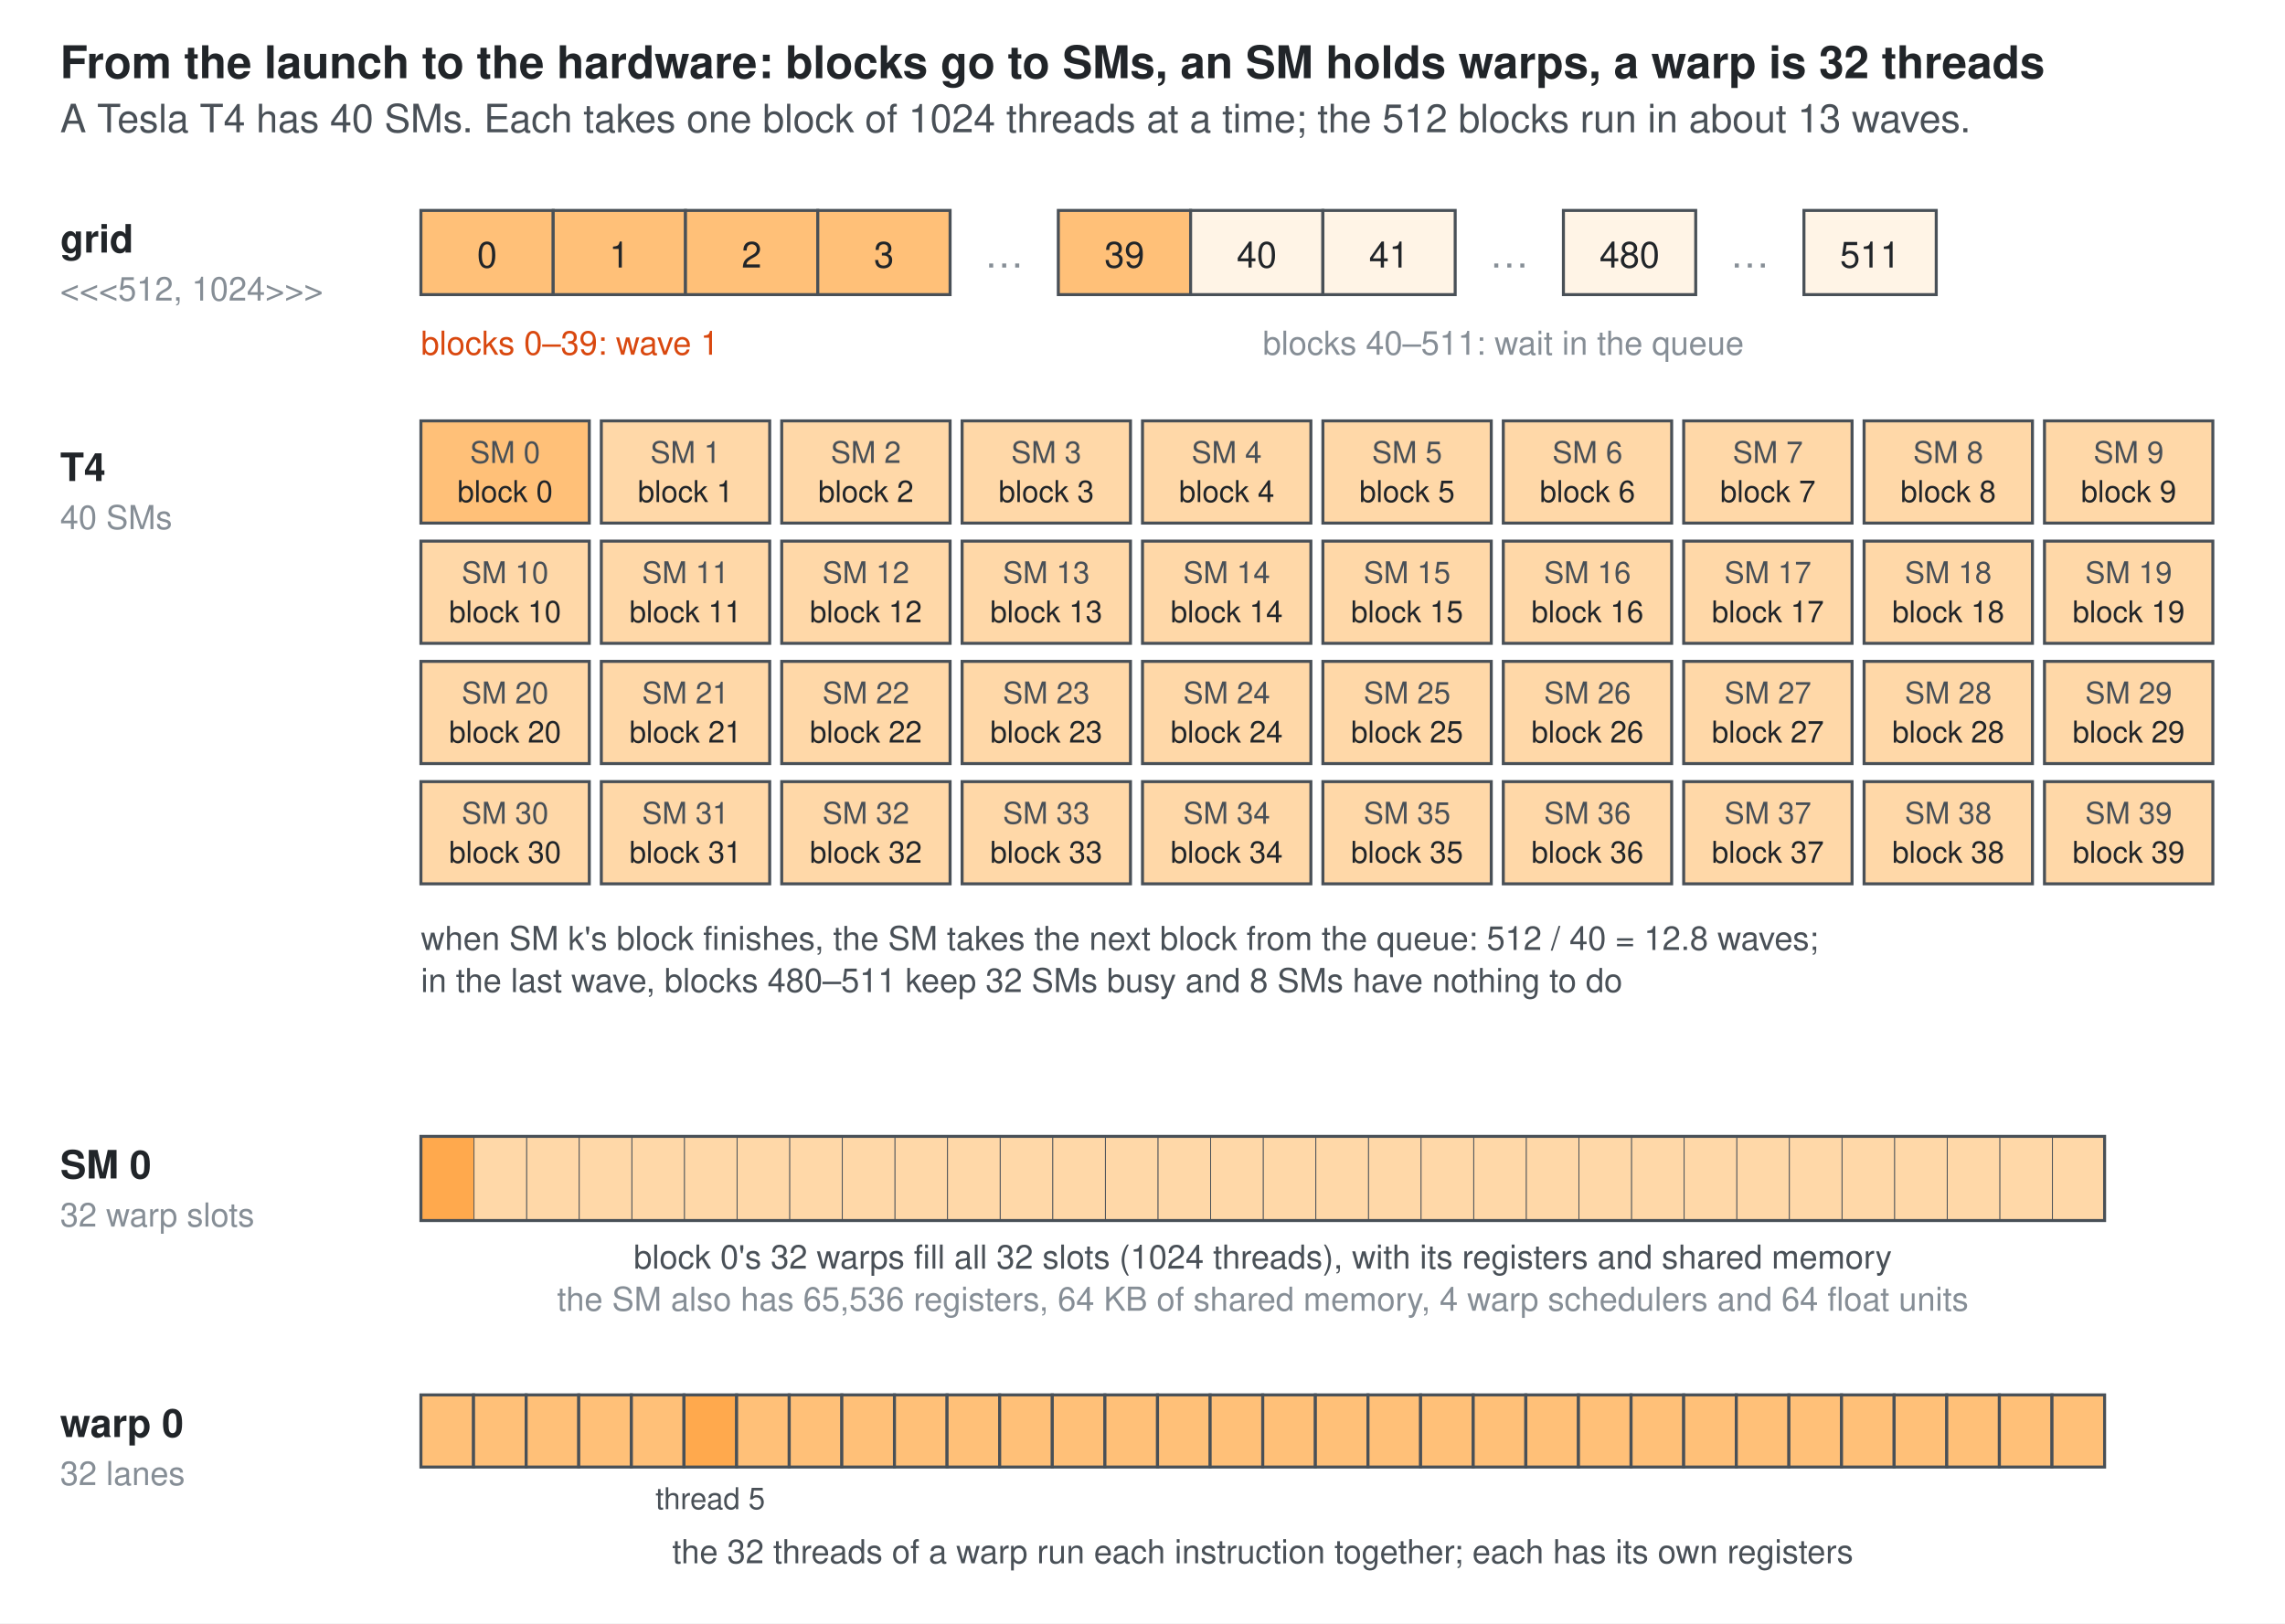
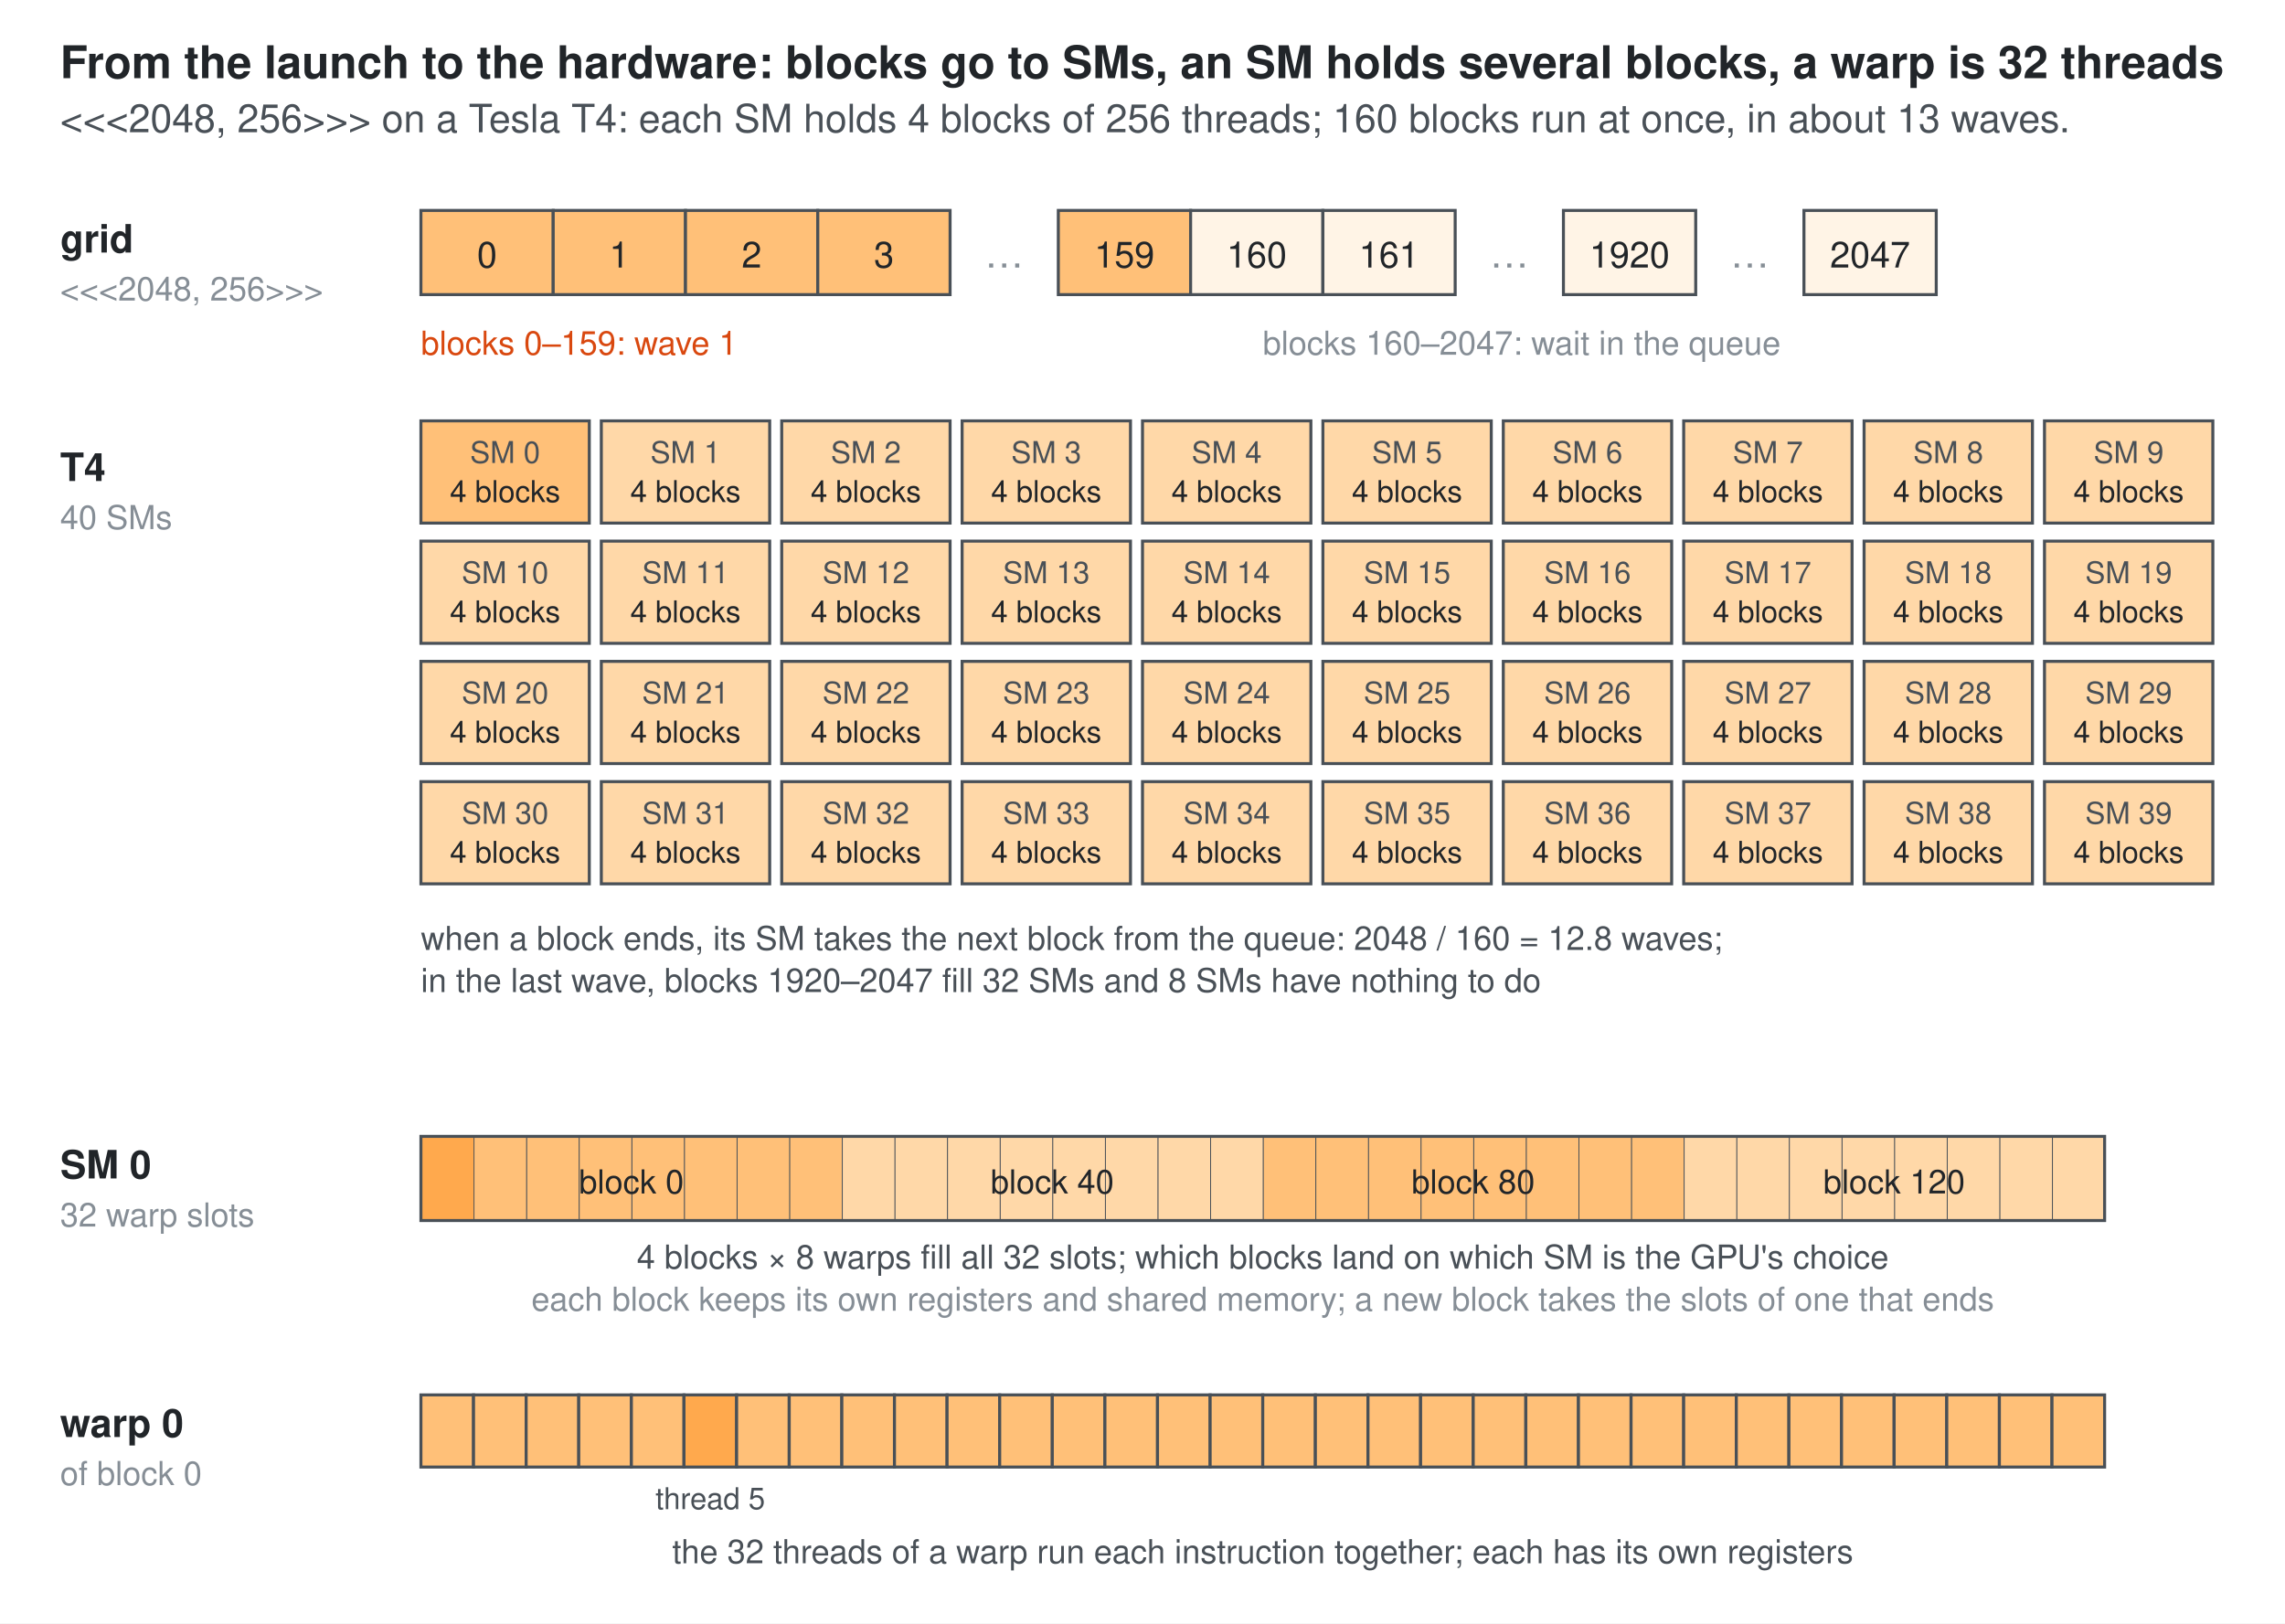
<svg xmlns="http://www.w3.org/2000/svg" viewBox="0 0 760 540" font-family="-apple-system, 'Segoe UI', Helvetica, Arial, sans-serif" font-size="13">
  <defs>
    <marker id="arrow" viewBox="0 0 10 10" refX="9" refY="5" markerWidth="7" markerHeight="7" orient="auto-start-reverse">
      <path d="M 0 0 L 10 5 L 0 10 z" fill="#495057" />
    </marker>
  </defs>
  <rect width="760" height="540" fill="#ffffff" />
-   <text x="20" y="26" font-size="15" font-weight="600" fill="#212529">From the launch to the hardware: blocks go to SMs, an SM holds warps, a warp is 32 threads</text>
-   <text x="20" y="44" fill="#495057">A Tesla T4 has 40 SMs. Each takes one block of 1024 threads at a time; the 512 blocks run in about 13 waves.</text>
+   <text x="20" y="26" font-size="15" font-weight="600" fill="#212529">From the launch to the hardware: blocks go to SMs, an SM holds several blocks, a warp is 32 threads</text>
+   <text x="20" y="44" fill="#495057">&lt;&lt;&lt;2048, 256&gt;&gt;&gt; on a Tesla T4: each SM holds 4 blocks of 256 threads; 160 blocks run at once, in about 13 waves.</text>
  <text x="20" y="84" font-weight="600" fill="#212529">grid</text>
-   <text x="20" y="100" font-size="11" fill="#868e96">&lt;&lt;&lt;512, 1024&gt;&gt;&gt;</text>
+   <text x="20" y="100" font-size="11" fill="#868e96">&lt;&lt;&lt;2048, 256&gt;&gt;&gt;</text>
  <rect x="140" y="70" width="44" height="28" fill="#ffc078" stroke="#495057" />
  <text x="162" y="89" font-size="12" text-anchor="middle" fill="#212529">0</text>
  <rect x="184" y="70" width="44" height="28" fill="#ffc078" stroke="#495057" />
  <text x="206" y="89" font-size="12" text-anchor="middle" fill="#212529">1</text>
  <rect x="228" y="70" width="44" height="28" fill="#ffc078" stroke="#495057" />
  <text x="250" y="89" font-size="12" text-anchor="middle" fill="#212529">2</text>
  <rect x="272" y="70" width="44" height="28" fill="#ffc078" stroke="#495057" />
  <text x="294" y="89" font-size="12" text-anchor="middle" fill="#212529">3</text>
  <text x="334" y="89" text-anchor="middle" fill="#868e96">…</text>
  <rect x="352" y="70" width="44" height="28" fill="#ffc078" stroke="#495057" />
-   <text x="374" y="89" font-size="12" text-anchor="middle" fill="#212529">39</text>
+   <text x="374" y="89" font-size="12" text-anchor="middle" fill="#212529">159</text>
  <rect x="396" y="70" width="44" height="28" fill="#fff4e6" stroke="#495057" />
-   <text x="418" y="89" font-size="12" text-anchor="middle" fill="#212529">40</text>
+   <text x="418" y="89" font-size="12" text-anchor="middle" fill="#212529">160</text>
  <rect x="440" y="70" width="44" height="28" fill="#fff4e6" stroke="#495057" />
-   <text x="462" y="89" font-size="12" text-anchor="middle" fill="#212529">41</text>
+   <text x="462" y="89" font-size="12" text-anchor="middle" fill="#212529">161</text>
  <text x="502" y="89" text-anchor="middle" fill="#868e96">…</text>
  <rect x="520" y="70" width="44" height="28" fill="#fff4e6" stroke="#495057" />
-   <text x="542" y="89" font-size="12" text-anchor="middle" fill="#212529">480</text>
+   <text x="542" y="89" font-size="12" text-anchor="middle" fill="#212529">1920</text>
  <text x="582" y="89" text-anchor="middle" fill="#868e96">…</text>
  <rect x="600" y="70" width="44" height="28" fill="#fff4e6" stroke="#495057" />
-   <text x="622" y="89" font-size="12" text-anchor="middle" fill="#212529">511</text>
-   <text x="140" y="118" font-size="11" fill="#d9480f">blocks 0–39: wave 1</text>
-   <text x="420" y="118" font-size="11" fill="#868e96">blocks 40–511: wait in the queue</text>
+   <text x="622" y="89" font-size="12" text-anchor="middle" fill="#212529">2047</text>
+   <text x="140" y="118" font-size="11" fill="#d9480f">blocks 0–159: wave 1</text>
+   <text x="420" y="118" font-size="11" fill="#868e96">blocks 160–2047: wait in the queue</text>
  <text x="20" y="160" font-weight="600" fill="#212529">T4</text>
  <text x="20" y="176" font-size="11" fill="#868e96">40 SMs</text>
  <rect x="140" y="140" width="56" height="34" fill="#ffc078" stroke="#495057" />
  <text x="168" y="154" font-size="10" text-anchor="middle" fill="#495057">SM 0</text>
-   <text x="168" y="167" font-size="10" text-anchor="middle" fill="#212529">block 0</text>
+   <text x="168" y="167" font-size="10" text-anchor="middle" fill="#212529">4 blocks</text>
  <rect x="200" y="140" width="56" height="34" fill="#ffd8a8" stroke="#495057" />
  <text x="228" y="154" font-size="10" text-anchor="middle" fill="#495057">SM 1</text>
-   <text x="228" y="167" font-size="10" text-anchor="middle" fill="#212529">block 1</text>
+   <text x="228" y="167" font-size="10" text-anchor="middle" fill="#212529">4 blocks</text>
  <rect x="260" y="140" width="56" height="34" fill="#ffd8a8" stroke="#495057" />
  <text x="288" y="154" font-size="10" text-anchor="middle" fill="#495057">SM 2</text>
-   <text x="288" y="167" font-size="10" text-anchor="middle" fill="#212529">block 2</text>
+   <text x="288" y="167" font-size="10" text-anchor="middle" fill="#212529">4 blocks</text>
  <rect x="320" y="140" width="56" height="34" fill="#ffd8a8" stroke="#495057" />
  <text x="348" y="154" font-size="10" text-anchor="middle" fill="#495057">SM 3</text>
-   <text x="348" y="167" font-size="10" text-anchor="middle" fill="#212529">block 3</text>
+   <text x="348" y="167" font-size="10" text-anchor="middle" fill="#212529">4 blocks</text>
  <rect x="380" y="140" width="56" height="34" fill="#ffd8a8" stroke="#495057" />
  <text x="408" y="154" font-size="10" text-anchor="middle" fill="#495057">SM 4</text>
-   <text x="408" y="167" font-size="10" text-anchor="middle" fill="#212529">block 4</text>
+   <text x="408" y="167" font-size="10" text-anchor="middle" fill="#212529">4 blocks</text>
  <rect x="440" y="140" width="56" height="34" fill="#ffd8a8" stroke="#495057" />
  <text x="468" y="154" font-size="10" text-anchor="middle" fill="#495057">SM 5</text>
-   <text x="468" y="167" font-size="10" text-anchor="middle" fill="#212529">block 5</text>
+   <text x="468" y="167" font-size="10" text-anchor="middle" fill="#212529">4 blocks</text>
  <rect x="500" y="140" width="56" height="34" fill="#ffd8a8" stroke="#495057" />
  <text x="528" y="154" font-size="10" text-anchor="middle" fill="#495057">SM 6</text>
-   <text x="528" y="167" font-size="10" text-anchor="middle" fill="#212529">block 6</text>
+   <text x="528" y="167" font-size="10" text-anchor="middle" fill="#212529">4 blocks</text>
  <rect x="560" y="140" width="56" height="34" fill="#ffd8a8" stroke="#495057" />
  <text x="588" y="154" font-size="10" text-anchor="middle" fill="#495057">SM 7</text>
-   <text x="588" y="167" font-size="10" text-anchor="middle" fill="#212529">block 7</text>
+   <text x="588" y="167" font-size="10" text-anchor="middle" fill="#212529">4 blocks</text>
  <rect x="620" y="140" width="56" height="34" fill="#ffd8a8" stroke="#495057" />
  <text x="648" y="154" font-size="10" text-anchor="middle" fill="#495057">SM 8</text>
-   <text x="648" y="167" font-size="10" text-anchor="middle" fill="#212529">block 8</text>
+   <text x="648" y="167" font-size="10" text-anchor="middle" fill="#212529">4 blocks</text>
  <rect x="680" y="140" width="56" height="34" fill="#ffd8a8" stroke="#495057" />
  <text x="708" y="154" font-size="10" text-anchor="middle" fill="#495057">SM 9</text>
-   <text x="708" y="167" font-size="10" text-anchor="middle" fill="#212529">block 9</text>
+   <text x="708" y="167" font-size="10" text-anchor="middle" fill="#212529">4 blocks</text>
  <rect x="140" y="180" width="56" height="34" fill="#ffd8a8" stroke="#495057" />
  <text x="168" y="194" font-size="10" text-anchor="middle" fill="#495057">SM 10</text>
-   <text x="168" y="207" font-size="10" text-anchor="middle" fill="#212529">block 10</text>
+   <text x="168" y="207" font-size="10" text-anchor="middle" fill="#212529">4 blocks</text>
  <rect x="200" y="180" width="56" height="34" fill="#ffd8a8" stroke="#495057" />
  <text x="228" y="194" font-size="10" text-anchor="middle" fill="#495057">SM 11</text>
-   <text x="228" y="207" font-size="10" text-anchor="middle" fill="#212529">block 11</text>
+   <text x="228" y="207" font-size="10" text-anchor="middle" fill="#212529">4 blocks</text>
  <rect x="260" y="180" width="56" height="34" fill="#ffd8a8" stroke="#495057" />
  <text x="288" y="194" font-size="10" text-anchor="middle" fill="#495057">SM 12</text>
-   <text x="288" y="207" font-size="10" text-anchor="middle" fill="#212529">block 12</text>
+   <text x="288" y="207" font-size="10" text-anchor="middle" fill="#212529">4 blocks</text>
  <rect x="320" y="180" width="56" height="34" fill="#ffd8a8" stroke="#495057" />
  <text x="348" y="194" font-size="10" text-anchor="middle" fill="#495057">SM 13</text>
-   <text x="348" y="207" font-size="10" text-anchor="middle" fill="#212529">block 13</text>
+   <text x="348" y="207" font-size="10" text-anchor="middle" fill="#212529">4 blocks</text>
  <rect x="380" y="180" width="56" height="34" fill="#ffd8a8" stroke="#495057" />
  <text x="408" y="194" font-size="10" text-anchor="middle" fill="#495057">SM 14</text>
-   <text x="408" y="207" font-size="10" text-anchor="middle" fill="#212529">block 14</text>
+   <text x="408" y="207" font-size="10" text-anchor="middle" fill="#212529">4 blocks</text>
  <rect x="440" y="180" width="56" height="34" fill="#ffd8a8" stroke="#495057" />
  <text x="468" y="194" font-size="10" text-anchor="middle" fill="#495057">SM 15</text>
-   <text x="468" y="207" font-size="10" text-anchor="middle" fill="#212529">block 15</text>
+   <text x="468" y="207" font-size="10" text-anchor="middle" fill="#212529">4 blocks</text>
  <rect x="500" y="180" width="56" height="34" fill="#ffd8a8" stroke="#495057" />
  <text x="528" y="194" font-size="10" text-anchor="middle" fill="#495057">SM 16</text>
-   <text x="528" y="207" font-size="10" text-anchor="middle" fill="#212529">block 16</text>
+   <text x="528" y="207" font-size="10" text-anchor="middle" fill="#212529">4 blocks</text>
  <rect x="560" y="180" width="56" height="34" fill="#ffd8a8" stroke="#495057" />
  <text x="588" y="194" font-size="10" text-anchor="middle" fill="#495057">SM 17</text>
-   <text x="588" y="207" font-size="10" text-anchor="middle" fill="#212529">block 17</text>
+   <text x="588" y="207" font-size="10" text-anchor="middle" fill="#212529">4 blocks</text>
  <rect x="620" y="180" width="56" height="34" fill="#ffd8a8" stroke="#495057" />
  <text x="648" y="194" font-size="10" text-anchor="middle" fill="#495057">SM 18</text>
-   <text x="648" y="207" font-size="10" text-anchor="middle" fill="#212529">block 18</text>
+   <text x="648" y="207" font-size="10" text-anchor="middle" fill="#212529">4 blocks</text>
  <rect x="680" y="180" width="56" height="34" fill="#ffd8a8" stroke="#495057" />
  <text x="708" y="194" font-size="10" text-anchor="middle" fill="#495057">SM 19</text>
-   <text x="708" y="207" font-size="10" text-anchor="middle" fill="#212529">block 19</text>
+   <text x="708" y="207" font-size="10" text-anchor="middle" fill="#212529">4 blocks</text>
  <rect x="140" y="220" width="56" height="34" fill="#ffd8a8" stroke="#495057" />
  <text x="168" y="234" font-size="10" text-anchor="middle" fill="#495057">SM 20</text>
-   <text x="168" y="247" font-size="10" text-anchor="middle" fill="#212529">block 20</text>
+   <text x="168" y="247" font-size="10" text-anchor="middle" fill="#212529">4 blocks</text>
  <rect x="200" y="220" width="56" height="34" fill="#ffd8a8" stroke="#495057" />
  <text x="228" y="234" font-size="10" text-anchor="middle" fill="#495057">SM 21</text>
-   <text x="228" y="247" font-size="10" text-anchor="middle" fill="#212529">block 21</text>
+   <text x="228" y="247" font-size="10" text-anchor="middle" fill="#212529">4 blocks</text>
  <rect x="260" y="220" width="56" height="34" fill="#ffd8a8" stroke="#495057" />
  <text x="288" y="234" font-size="10" text-anchor="middle" fill="#495057">SM 22</text>
-   <text x="288" y="247" font-size="10" text-anchor="middle" fill="#212529">block 22</text>
+   <text x="288" y="247" font-size="10" text-anchor="middle" fill="#212529">4 blocks</text>
  <rect x="320" y="220" width="56" height="34" fill="#ffd8a8" stroke="#495057" />
  <text x="348" y="234" font-size="10" text-anchor="middle" fill="#495057">SM 23</text>
-   <text x="348" y="247" font-size="10" text-anchor="middle" fill="#212529">block 23</text>
+   <text x="348" y="247" font-size="10" text-anchor="middle" fill="#212529">4 blocks</text>
  <rect x="380" y="220" width="56" height="34" fill="#ffd8a8" stroke="#495057" />
  <text x="408" y="234" font-size="10" text-anchor="middle" fill="#495057">SM 24</text>
-   <text x="408" y="247" font-size="10" text-anchor="middle" fill="#212529">block 24</text>
+   <text x="408" y="247" font-size="10" text-anchor="middle" fill="#212529">4 blocks</text>
  <rect x="440" y="220" width="56" height="34" fill="#ffd8a8" stroke="#495057" />
  <text x="468" y="234" font-size="10" text-anchor="middle" fill="#495057">SM 25</text>
-   <text x="468" y="247" font-size="10" text-anchor="middle" fill="#212529">block 25</text>
+   <text x="468" y="247" font-size="10" text-anchor="middle" fill="#212529">4 blocks</text>
  <rect x="500" y="220" width="56" height="34" fill="#ffd8a8" stroke="#495057" />
  <text x="528" y="234" font-size="10" text-anchor="middle" fill="#495057">SM 26</text>
-   <text x="528" y="247" font-size="10" text-anchor="middle" fill="#212529">block 26</text>
+   <text x="528" y="247" font-size="10" text-anchor="middle" fill="#212529">4 blocks</text>
  <rect x="560" y="220" width="56" height="34" fill="#ffd8a8" stroke="#495057" />
  <text x="588" y="234" font-size="10" text-anchor="middle" fill="#495057">SM 27</text>
-   <text x="588" y="247" font-size="10" text-anchor="middle" fill="#212529">block 27</text>
+   <text x="588" y="247" font-size="10" text-anchor="middle" fill="#212529">4 blocks</text>
  <rect x="620" y="220" width="56" height="34" fill="#ffd8a8" stroke="#495057" />
  <text x="648" y="234" font-size="10" text-anchor="middle" fill="#495057">SM 28</text>
-   <text x="648" y="247" font-size="10" text-anchor="middle" fill="#212529">block 28</text>
+   <text x="648" y="247" font-size="10" text-anchor="middle" fill="#212529">4 blocks</text>
  <rect x="680" y="220" width="56" height="34" fill="#ffd8a8" stroke="#495057" />
  <text x="708" y="234" font-size="10" text-anchor="middle" fill="#495057">SM 29</text>
-   <text x="708" y="247" font-size="10" text-anchor="middle" fill="#212529">block 29</text>
+   <text x="708" y="247" font-size="10" text-anchor="middle" fill="#212529">4 blocks</text>
  <rect x="140" y="260" width="56" height="34" fill="#ffd8a8" stroke="#495057" />
  <text x="168" y="274" font-size="10" text-anchor="middle" fill="#495057">SM 30</text>
-   <text x="168" y="287" font-size="10" text-anchor="middle" fill="#212529">block 30</text>
+   <text x="168" y="287" font-size="10" text-anchor="middle" fill="#212529">4 blocks</text>
  <rect x="200" y="260" width="56" height="34" fill="#ffd8a8" stroke="#495057" />
  <text x="228" y="274" font-size="10" text-anchor="middle" fill="#495057">SM 31</text>
-   <text x="228" y="287" font-size="10" text-anchor="middle" fill="#212529">block 31</text>
+   <text x="228" y="287" font-size="10" text-anchor="middle" fill="#212529">4 blocks</text>
  <rect x="260" y="260" width="56" height="34" fill="#ffd8a8" stroke="#495057" />
  <text x="288" y="274" font-size="10" text-anchor="middle" fill="#495057">SM 32</text>
-   <text x="288" y="287" font-size="10" text-anchor="middle" fill="#212529">block 32</text>
+   <text x="288" y="287" font-size="10" text-anchor="middle" fill="#212529">4 blocks</text>
  <rect x="320" y="260" width="56" height="34" fill="#ffd8a8" stroke="#495057" />
  <text x="348" y="274" font-size="10" text-anchor="middle" fill="#495057">SM 33</text>
-   <text x="348" y="287" font-size="10" text-anchor="middle" fill="#212529">block 33</text>
+   <text x="348" y="287" font-size="10" text-anchor="middle" fill="#212529">4 blocks</text>
  <rect x="380" y="260" width="56" height="34" fill="#ffd8a8" stroke="#495057" />
  <text x="408" y="274" font-size="10" text-anchor="middle" fill="#495057">SM 34</text>
-   <text x="408" y="287" font-size="10" text-anchor="middle" fill="#212529">block 34</text>
+   <text x="408" y="287" font-size="10" text-anchor="middle" fill="#212529">4 blocks</text>
  <rect x="440" y="260" width="56" height="34" fill="#ffd8a8" stroke="#495057" />
  <text x="468" y="274" font-size="10" text-anchor="middle" fill="#495057">SM 35</text>
-   <text x="468" y="287" font-size="10" text-anchor="middle" fill="#212529">block 35</text>
+   <text x="468" y="287" font-size="10" text-anchor="middle" fill="#212529">4 blocks</text>
  <rect x="500" y="260" width="56" height="34" fill="#ffd8a8" stroke="#495057" />
  <text x="528" y="274" font-size="10" text-anchor="middle" fill="#495057">SM 36</text>
-   <text x="528" y="287" font-size="10" text-anchor="middle" fill="#212529">block 36</text>
+   <text x="528" y="287" font-size="10" text-anchor="middle" fill="#212529">4 blocks</text>
  <rect x="560" y="260" width="56" height="34" fill="#ffd8a8" stroke="#495057" />
  <text x="588" y="274" font-size="10" text-anchor="middle" fill="#495057">SM 37</text>
-   <text x="588" y="287" font-size="10" text-anchor="middle" fill="#212529">block 37</text>
+   <text x="588" y="287" font-size="10" text-anchor="middle" fill="#212529">4 blocks</text>
  <rect x="620" y="260" width="56" height="34" fill="#ffd8a8" stroke="#495057" />
  <text x="648" y="274" font-size="10" text-anchor="middle" fill="#495057">SM 38</text>
-   <text x="648" y="287" font-size="10" text-anchor="middle" fill="#212529">block 38</text>
+   <text x="648" y="287" font-size="10" text-anchor="middle" fill="#212529">4 blocks</text>
  <rect x="680" y="260" width="56" height="34" fill="#ffd8a8" stroke="#495057" />
  <text x="708" y="274" font-size="10" text-anchor="middle" fill="#495057">SM 39</text>
-   <text x="708" y="287" font-size="10" text-anchor="middle" fill="#212529">block 39</text>
-   <text x="140" y="316" font-size="11" fill="#495057">when SM k's block finishes, the SM takes the next block from the queue: 512 / 40 = 12.8 waves;</text>
-   <text x="140" y="330" font-size="11" fill="#495057">in the last wave, blocks 480–511 keep 32 SMs busy and 8 SMs have nothing to do</text>
+   <text x="708" y="287" font-size="10" text-anchor="middle" fill="#212529">4 blocks</text>
+   <text x="140" y="316" font-size="11" fill="#495057">when a block ends, its SM takes the next block from the queue: 2048 / 160 = 12.8 waves;</text>
+   <text x="140" y="330" font-size="11" fill="#495057">in the last wave, blocks 1920–2047 fill 32 SMs and 8 SMs have nothing to do</text>
  <text x="20" y="392" font-weight="600" fill="#212529">SM 0</text>
  <text x="20" y="408" font-size="11" fill="#868e96">32 warp slots</text>
  <defs>
    <pattern id="slots" width="17.5" height="10" patternUnits="userSpaceOnUse" x="140">
      <line x1="0" y1="0" x2="0" y2="10" stroke="#495057" stroke-width="0.6" />
    </pattern>
  </defs>
-   <rect x="140" y="378" width="560" height="28" fill="#ffd8a8" stroke="none" />
+   <rect x="140" y="378" width="140" height="28" fill="#ffc078" stroke="none" />
+   <rect x="280" y="378" width="140" height="28" fill="#ffd8a8" stroke="none" />
+   <rect x="420" y="378" width="140" height="28" fill="#ffc078" stroke="none" />
+   <rect x="560" y="378" width="140" height="28" fill="#ffd8a8" stroke="none" />
  <rect x="140" y="378" width="560" height="28" fill="url(#slots)" stroke="none" />
  <rect x="140" y="378" width="17.5" height="28" fill="#ffa94d" stroke="none" />
+   <text x="210" y="397" font-size="11" text-anchor="middle" fill="#212529">block 0</text>
+   <text x="350" y="397" font-size="11" text-anchor="middle" fill="#212529">block 40</text>
+   <text x="490" y="397" font-size="11" text-anchor="middle" fill="#212529">block 80</text>
+   <text x="630" y="397" font-size="11" text-anchor="middle" fill="#212529">block 120</text>
  <rect x="140" y="378" width="560" height="28" fill="none" stroke="#495057" />
-   <text x="420" y="422" font-size="11" text-anchor="middle" fill="#495057">block 0's 32 warps fill all 32 slots (1024 threads), with its registers and shared memory</text>
-   <text x="420" y="436" font-size="11" text-anchor="middle" fill="#868e96">the SM also has 65,536 registers, 64 KB of shared memory, 4 warp schedulers and 64 float units</text>
+   <text x="420" y="422" font-size="11" text-anchor="middle" fill="#495057">4 blocks × 8 warps fill all 32 slots; which blocks land on which SM is the GPU's choice</text>
+   <text x="420" y="436" font-size="11" text-anchor="middle" fill="#868e96">each block keeps its own registers and shared memory; a new block takes the slots of one that ends</text>
  <text x="20" y="478" font-weight="600" fill="#212529">warp 0</text>
-   <text x="20" y="494" font-size="11" fill="#868e96">32 lanes</text>
+   <text x="20" y="494" font-size="11" fill="#868e96">of block 0</text>
  <rect x="140" y="464" width="17.5" height="24" fill="#ffc078" stroke="#495057" />
  <rect x="157.5" y="464" width="17.5" height="24" fill="#ffc078" stroke="#495057" />
  <rect x="175" y="464" width="17.5" height="24" fill="#ffc078" stroke="#495057" />
  <rect x="192.5" y="464" width="17.5" height="24" fill="#ffc078" stroke="#495057" />
  <rect x="210" y="464" width="17.5" height="24" fill="#ffc078" stroke="#495057" />
  <rect x="227.5" y="464" width="17.5" height="24" fill="#ffa94d" stroke="#495057" />
  <rect x="245" y="464" width="17.5" height="24" fill="#ffc078" stroke="#495057" />
  <rect x="262.5" y="464" width="17.5" height="24" fill="#ffc078" stroke="#495057" />
  <rect x="280" y="464" width="17.5" height="24" fill="#ffc078" stroke="#495057" />
  <rect x="297.5" y="464" width="17.5" height="24" fill="#ffc078" stroke="#495057" />
  <rect x="315" y="464" width="17.5" height="24" fill="#ffc078" stroke="#495057" />
  <rect x="332.5" y="464" width="17.5" height="24" fill="#ffc078" stroke="#495057" />
  <rect x="350" y="464" width="17.5" height="24" fill="#ffc078" stroke="#495057" />
  <rect x="367.5" y="464" width="17.5" height="24" fill="#ffc078" stroke="#495057" />
  <rect x="385" y="464" width="17.5" height="24" fill="#ffc078" stroke="#495057" />
  <rect x="402.5" y="464" width="17.5" height="24" fill="#ffc078" stroke="#495057" />
  <rect x="420" y="464" width="17.5" height="24" fill="#ffc078" stroke="#495057" />
  <rect x="437.5" y="464" width="17.5" height="24" fill="#ffc078" stroke="#495057" />
  <rect x="455" y="464" width="17.5" height="24" fill="#ffc078" stroke="#495057" />
  <rect x="472.5" y="464" width="17.5" height="24" fill="#ffc078" stroke="#495057" />
  <rect x="490" y="464" width="17.5" height="24" fill="#ffc078" stroke="#495057" />
  <rect x="507.5" y="464" width="17.5" height="24" fill="#ffc078" stroke="#495057" />
  <rect x="525" y="464" width="17.5" height="24" fill="#ffc078" stroke="#495057" />
  <rect x="542.5" y="464" width="17.5" height="24" fill="#ffc078" stroke="#495057" />
  <rect x="560" y="464" width="17.5" height="24" fill="#ffc078" stroke="#495057" />
  <rect x="577.5" y="464" width="17.5" height="24" fill="#ffc078" stroke="#495057" />
  <rect x="595" y="464" width="17.5" height="24" fill="#ffc078" stroke="#495057" />
  <rect x="612.5" y="464" width="17.5" height="24" fill="#ffc078" stroke="#495057" />
  <rect x="630" y="464" width="17.5" height="24" fill="#ffc078" stroke="#495057" />
  <rect x="647.5" y="464" width="17.5" height="24" fill="#ffc078" stroke="#495057" />
  <rect x="665" y="464" width="17.5" height="24" fill="#ffc078" stroke="#495057" />
  <rect x="682.5" y="464" width="17.5" height="24" fill="#ffc078" stroke="#495057" />
  <text x="236.25" y="502" font-size="10" text-anchor="middle" fill="#495057">thread 5</text>
  <text x="420" y="520" font-size="11" text-anchor="middle" fill="#495057">the 32 threads of a warp run each instruction together; each has its own registers</text>
</svg>
